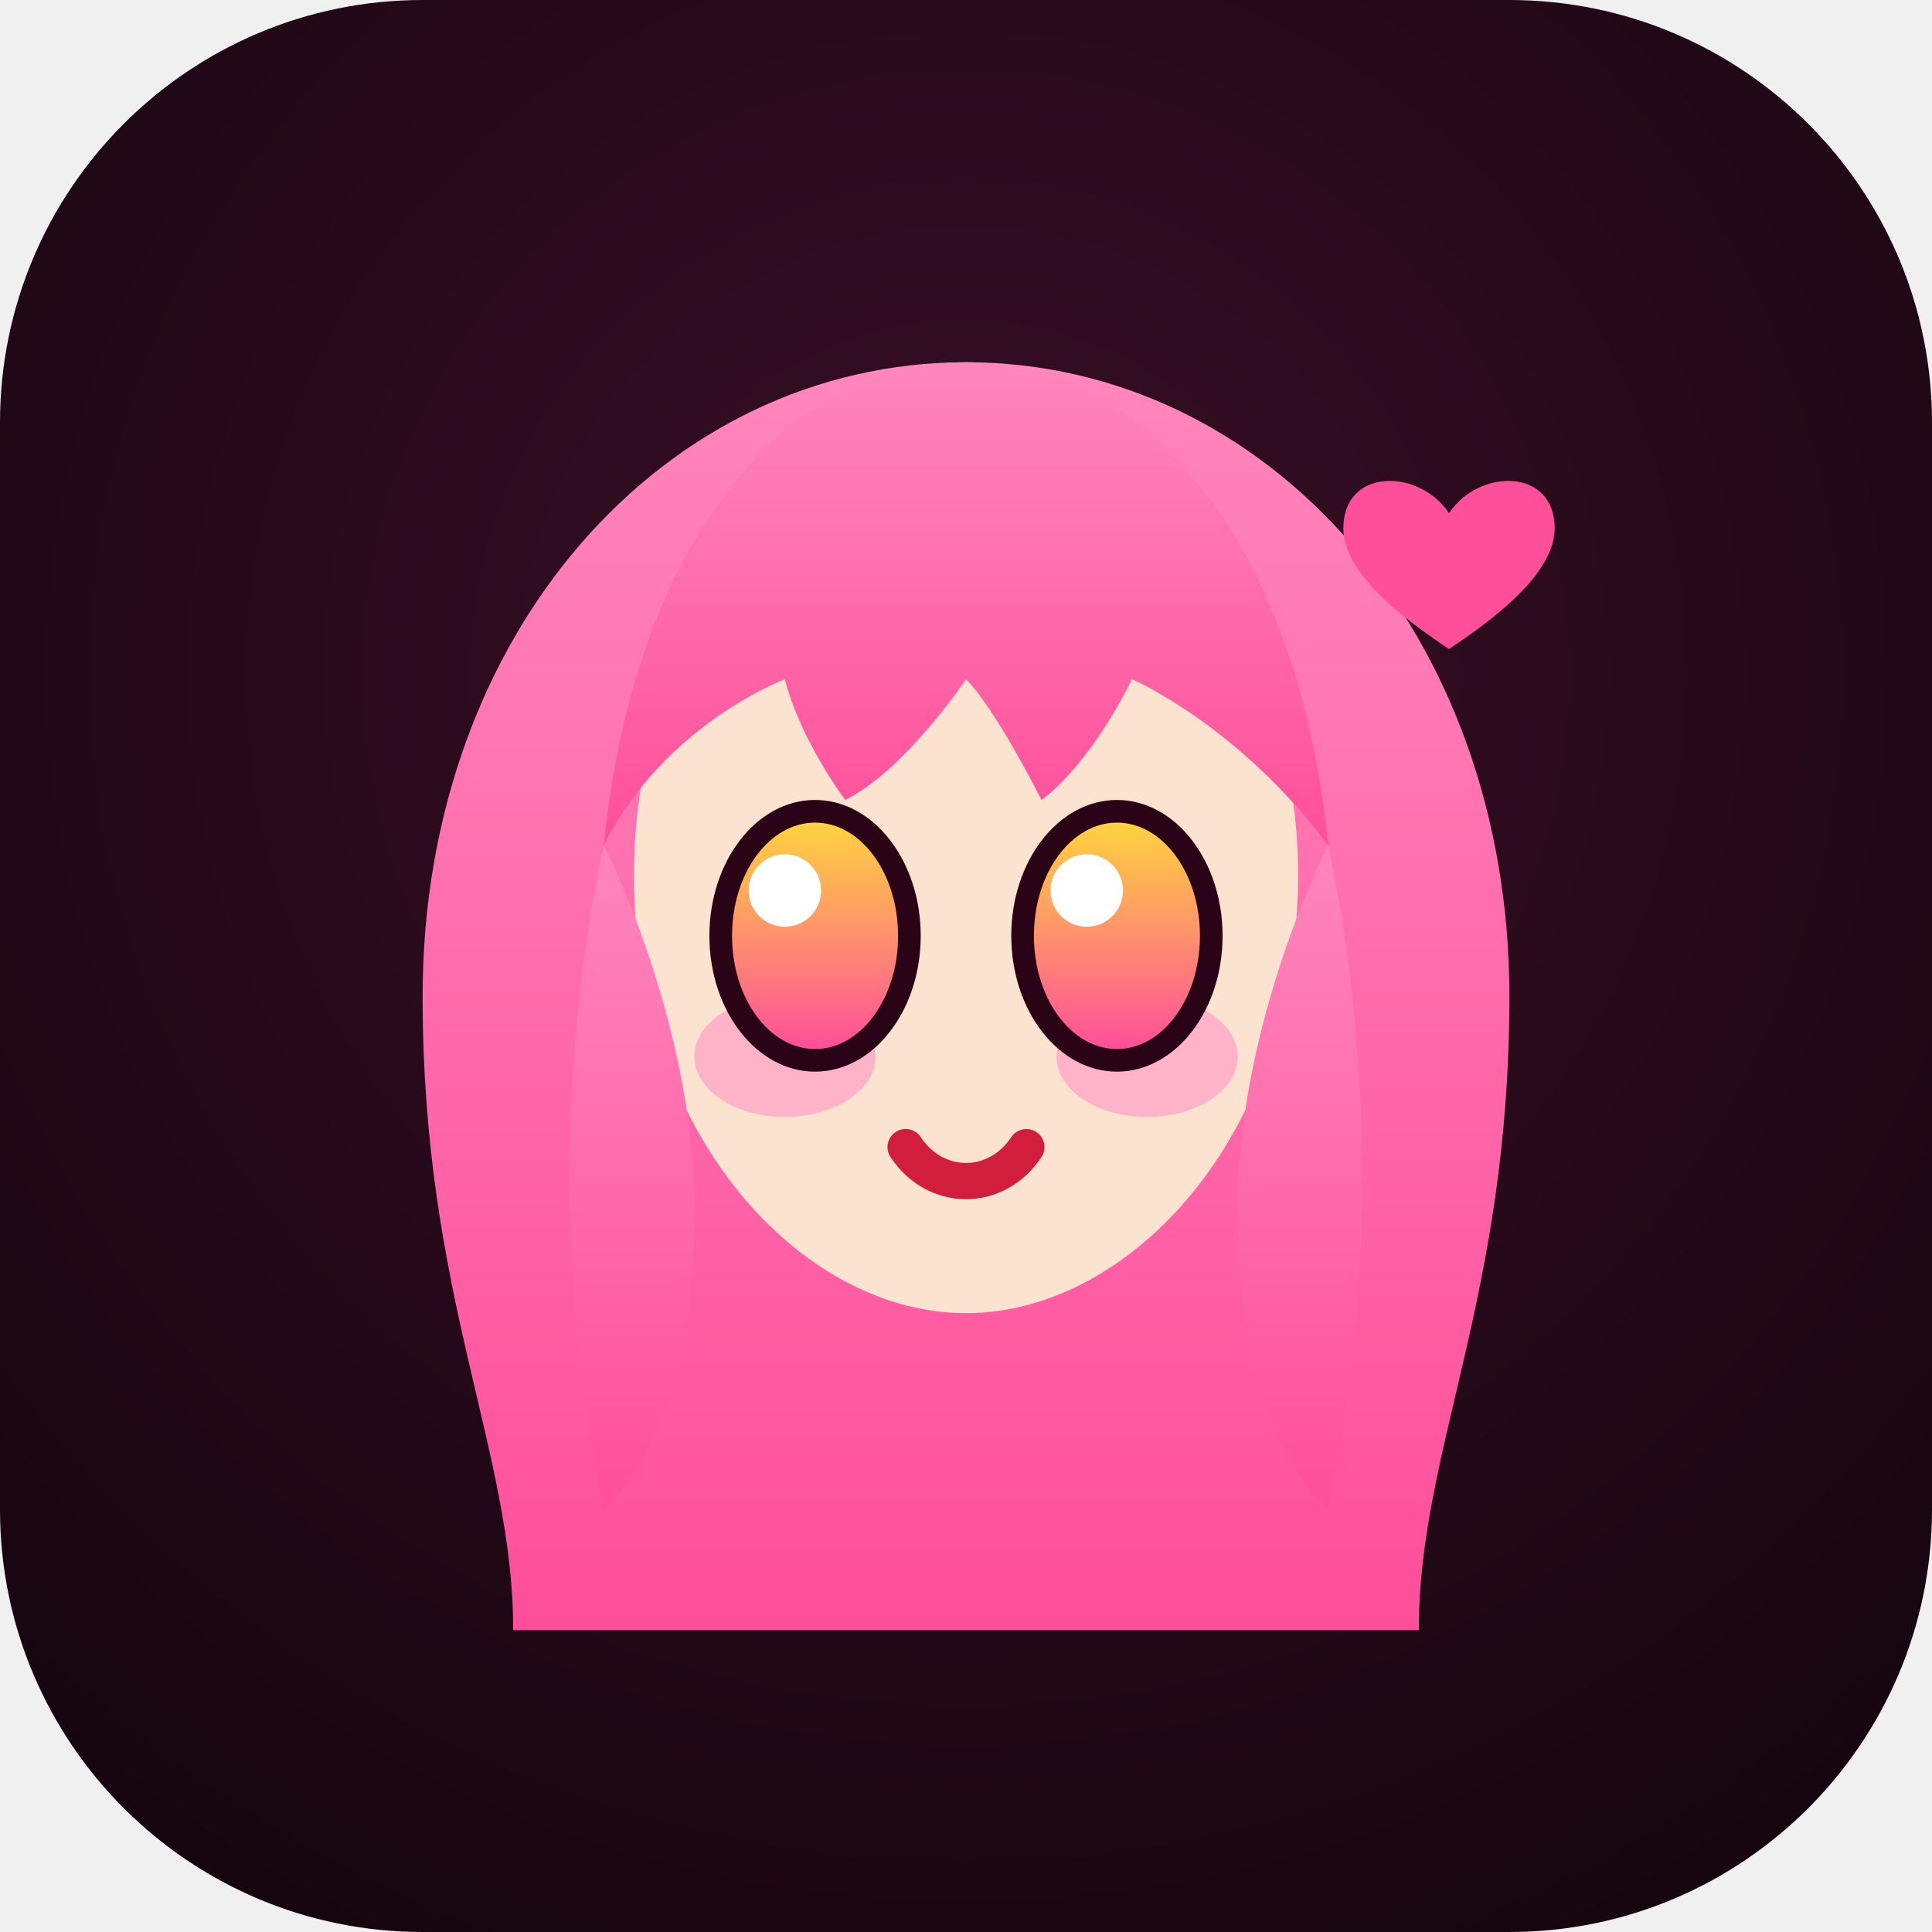
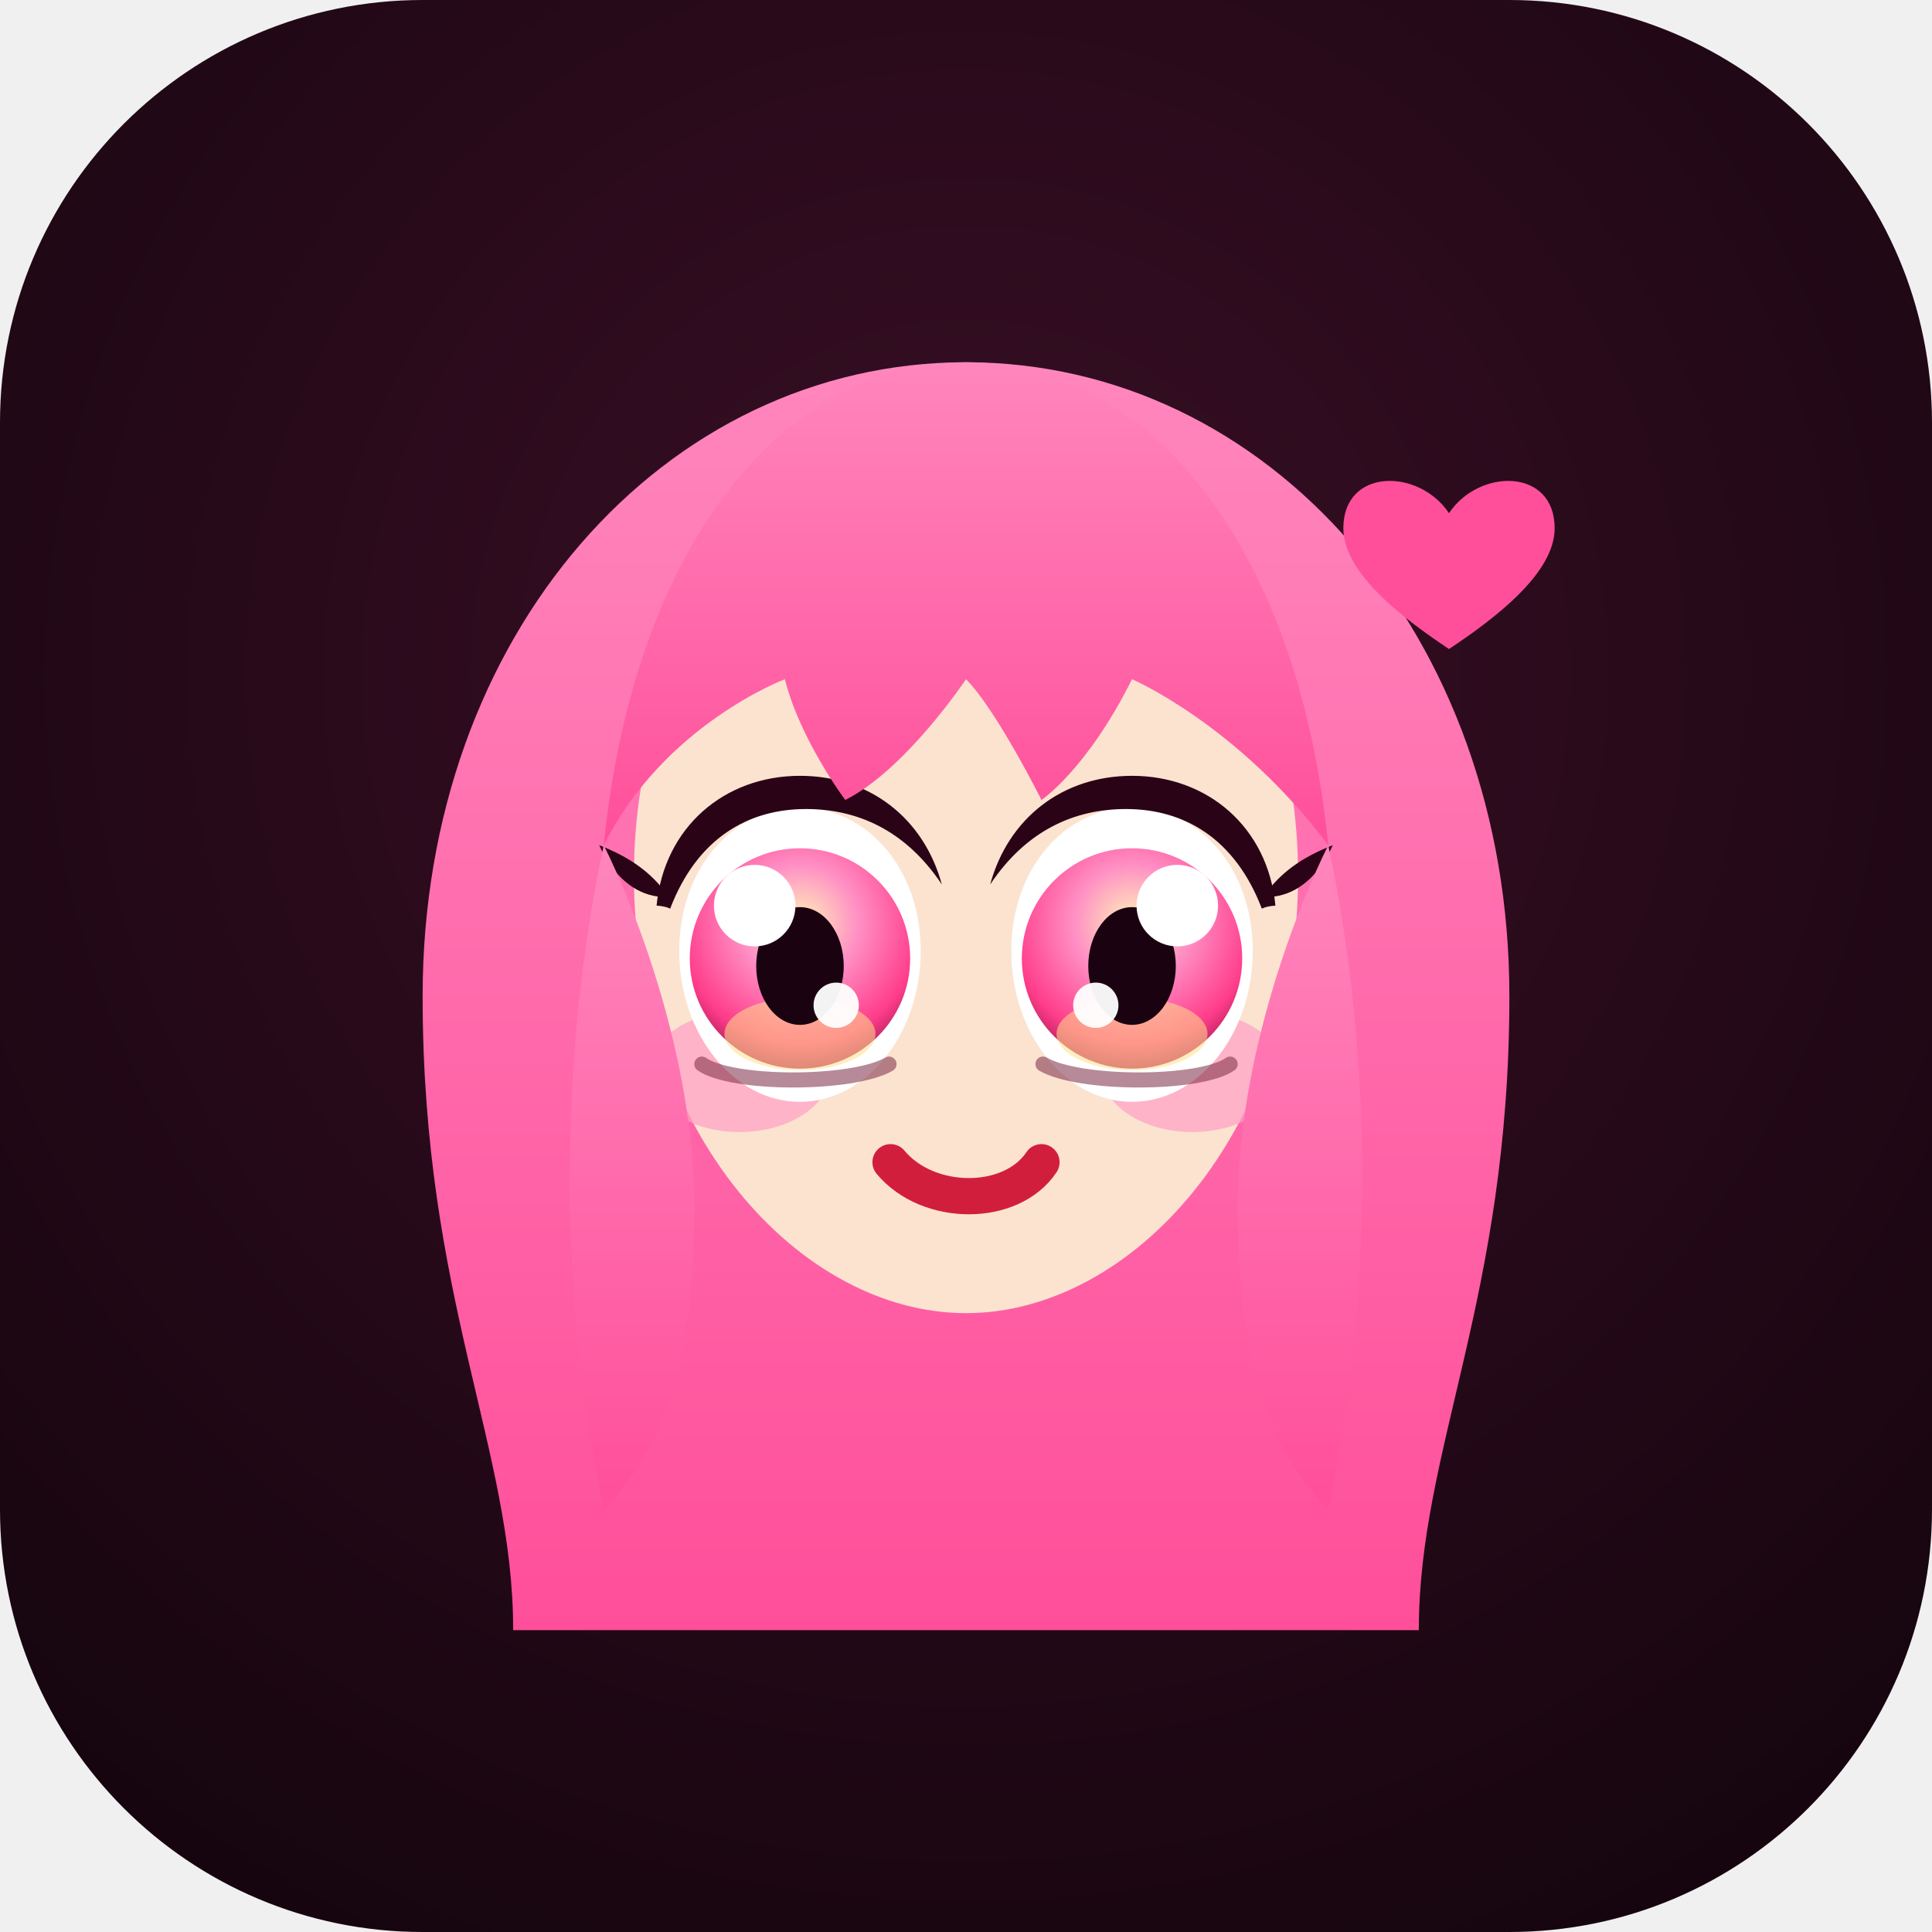
<svg xmlns="http://www.w3.org/2000/svg" viewBox="0 0 128 128" width="128" height="128">
  <defs>
    <radialGradient id="bg" cx="50%" cy="35%" r="80%">
      <stop offset="0" stop-color="#3a0f26" />
      <stop offset="1" stop-color="#12040c" />
    </radialGradient>
    <linearGradient id="hair" x1="0" y1="0" x2="0" y2="1">
      <stop offset="0" stop-color="#ff86bd" />
      <stop offset="1" stop-color="#ff4f9a" />
    </linearGradient>
-     <linearGradient id="eye" x1="0" y1="0" x2="0" y2="1">
-       <stop offset="0" stop-color="#ffd23f" />
-       <stop offset="1" stop-color="#ff4f9a" />
-     </linearGradient>
+     <radialGradient id="iris" cx="50%" cy="34%" r="70%">
+       <stop offset="0" stop-color="#fff3b8" />
+       <stop offset="0.38" stop-color="#ff8fc4" />
+       <stop offset="0.78" stop-color="#ff3d8b" />
+       <stop offset="1" stop-color="#a3164f" />
+     </radialGradient>
  </defs>
  <rect width="128" height="128" rx="28" fill="url(#bg)" />
  <path d="M28 66c0-24 16-42 36-42s36 18 36 42c0 20-6 30-6 42H34c0-12-6-22-6-42z" fill="url(#hair)" />
  <path d="M42 58c0-16 10-27 22-27s22 11 22 27c0 17-11 29-22 29S42 75 42 58z" fill="#fbe3d0" />
+   <ellipse cx="49" cy="71" rx="6" ry="4" fill="#ff9ec4" opacity="0.7" />
+   <ellipse cx="79" cy="71" rx="6" ry="4" fill="#ff9ec4" opacity="0.7" />
+   <g id="eyeL">
+     <path d="M45 63c0-5.5 3.6-9.5 8-9.5s8 4 8 9.5-3.6 10-8 10-8-4.5-8-10z" fill="#fff" />
+     <circle cx="53" cy="63.5" r="7.3" fill="url(#iris)" />
+     <ellipse cx="53" cy="68.5" rx="5" ry="2.4" fill="#ffe08a" opacity="0.55" />
+     <ellipse cx="53" cy="64" rx="2.9" ry="3.9" fill="#1a0210" />
+     <circle cx="50" cy="60" r="2.7" fill="#fff" />
+     <circle cx="55.4" cy="66.6" r="1.5" fill="#fff" opacity="0.95" />
+     <path d="M43.5 60c0.5-5.2 4.5-8.6 9.5-8.6 4.6 0 8.2 2.8 9.4 7.2-2.4-3.6-5.6-5-9-5-3.8 0-7.2 1.9-9 6.6-0.4-0.2-1-0.2-0.9-0.2z" fill="#2a0316" />
+     <path d="M43.6 59.4c-1.6-0.2-3-1.4-3.9-3.4 1.8 0.7 3.2 1.6 4.3 3z" fill="#2a0316" />
+     <path d="M46.5 70.5c2 1.4 10 1.4 12.4 0" fill="none" stroke="#7a2a44" stroke-width="1" stroke-linecap="round" opacity="0.55" />
+   </g>
+   <use href="#eyeL" transform="translate(128,0) scale(-1,1)" />
  <path d="M40 56c2-20 12-32 24-32s22 12 24 32c-6-8-13-11-13-11-3 6-6 8-6 8s-3-6-5-8c0 0-4 6-8 8 0 0-3-4-4-8 0 0-8 3-12 11z" fill="url(#hair)" />
  <path d="M40 56c-3 14-3 30 0 44 4-4 6-10 6-20s-4-20-6-24z" fill="url(#hair)" />
  <path d="M88 56c3 14 3 30 0 44-4-4-6-10-6-20s4-20 6-24z" fill="url(#hair)" />
-   <ellipse cx="52" cy="70" rx="6" ry="4" fill="#ff9ec4" opacity="0.7" />
-   <ellipse cx="76" cy="70" rx="6" ry="4" fill="#ff9ec4" opacity="0.7" />
-   <g>
-     <ellipse cx="54" cy="62" rx="7" ry="9" fill="#2a0316" />
-     <ellipse cx="54" cy="62" rx="5.5" ry="7.5" fill="url(#eye)" />
-     <circle cx="52" cy="59" r="2.4" fill="#fff" />
-     <ellipse cx="74" cy="62" rx="7" ry="9" fill="#2a0316" />
-     <ellipse cx="74" cy="62" rx="5.5" ry="7.5" fill="url(#eye)" />
-     <circle cx="72" cy="59" r="2.4" fill="#fff" />
-   </g>
-   <path d="M60 76c2 3 6 3 8 0" fill="none" stroke="#d21e3d" stroke-width="2.4" stroke-linecap="round" />
+   <path d="M59 77c2.5 3 8 3 10 0" fill="none" stroke="#d21e3d" stroke-width="2.4" stroke-linecap="round" />
  <path d="M96 34c2-3 7-3 7 1 0 3-4 6-7 8-3-2-7-5-7-8 0-4 5-4 7-1z" fill="#ff4f9a" />
</svg>
